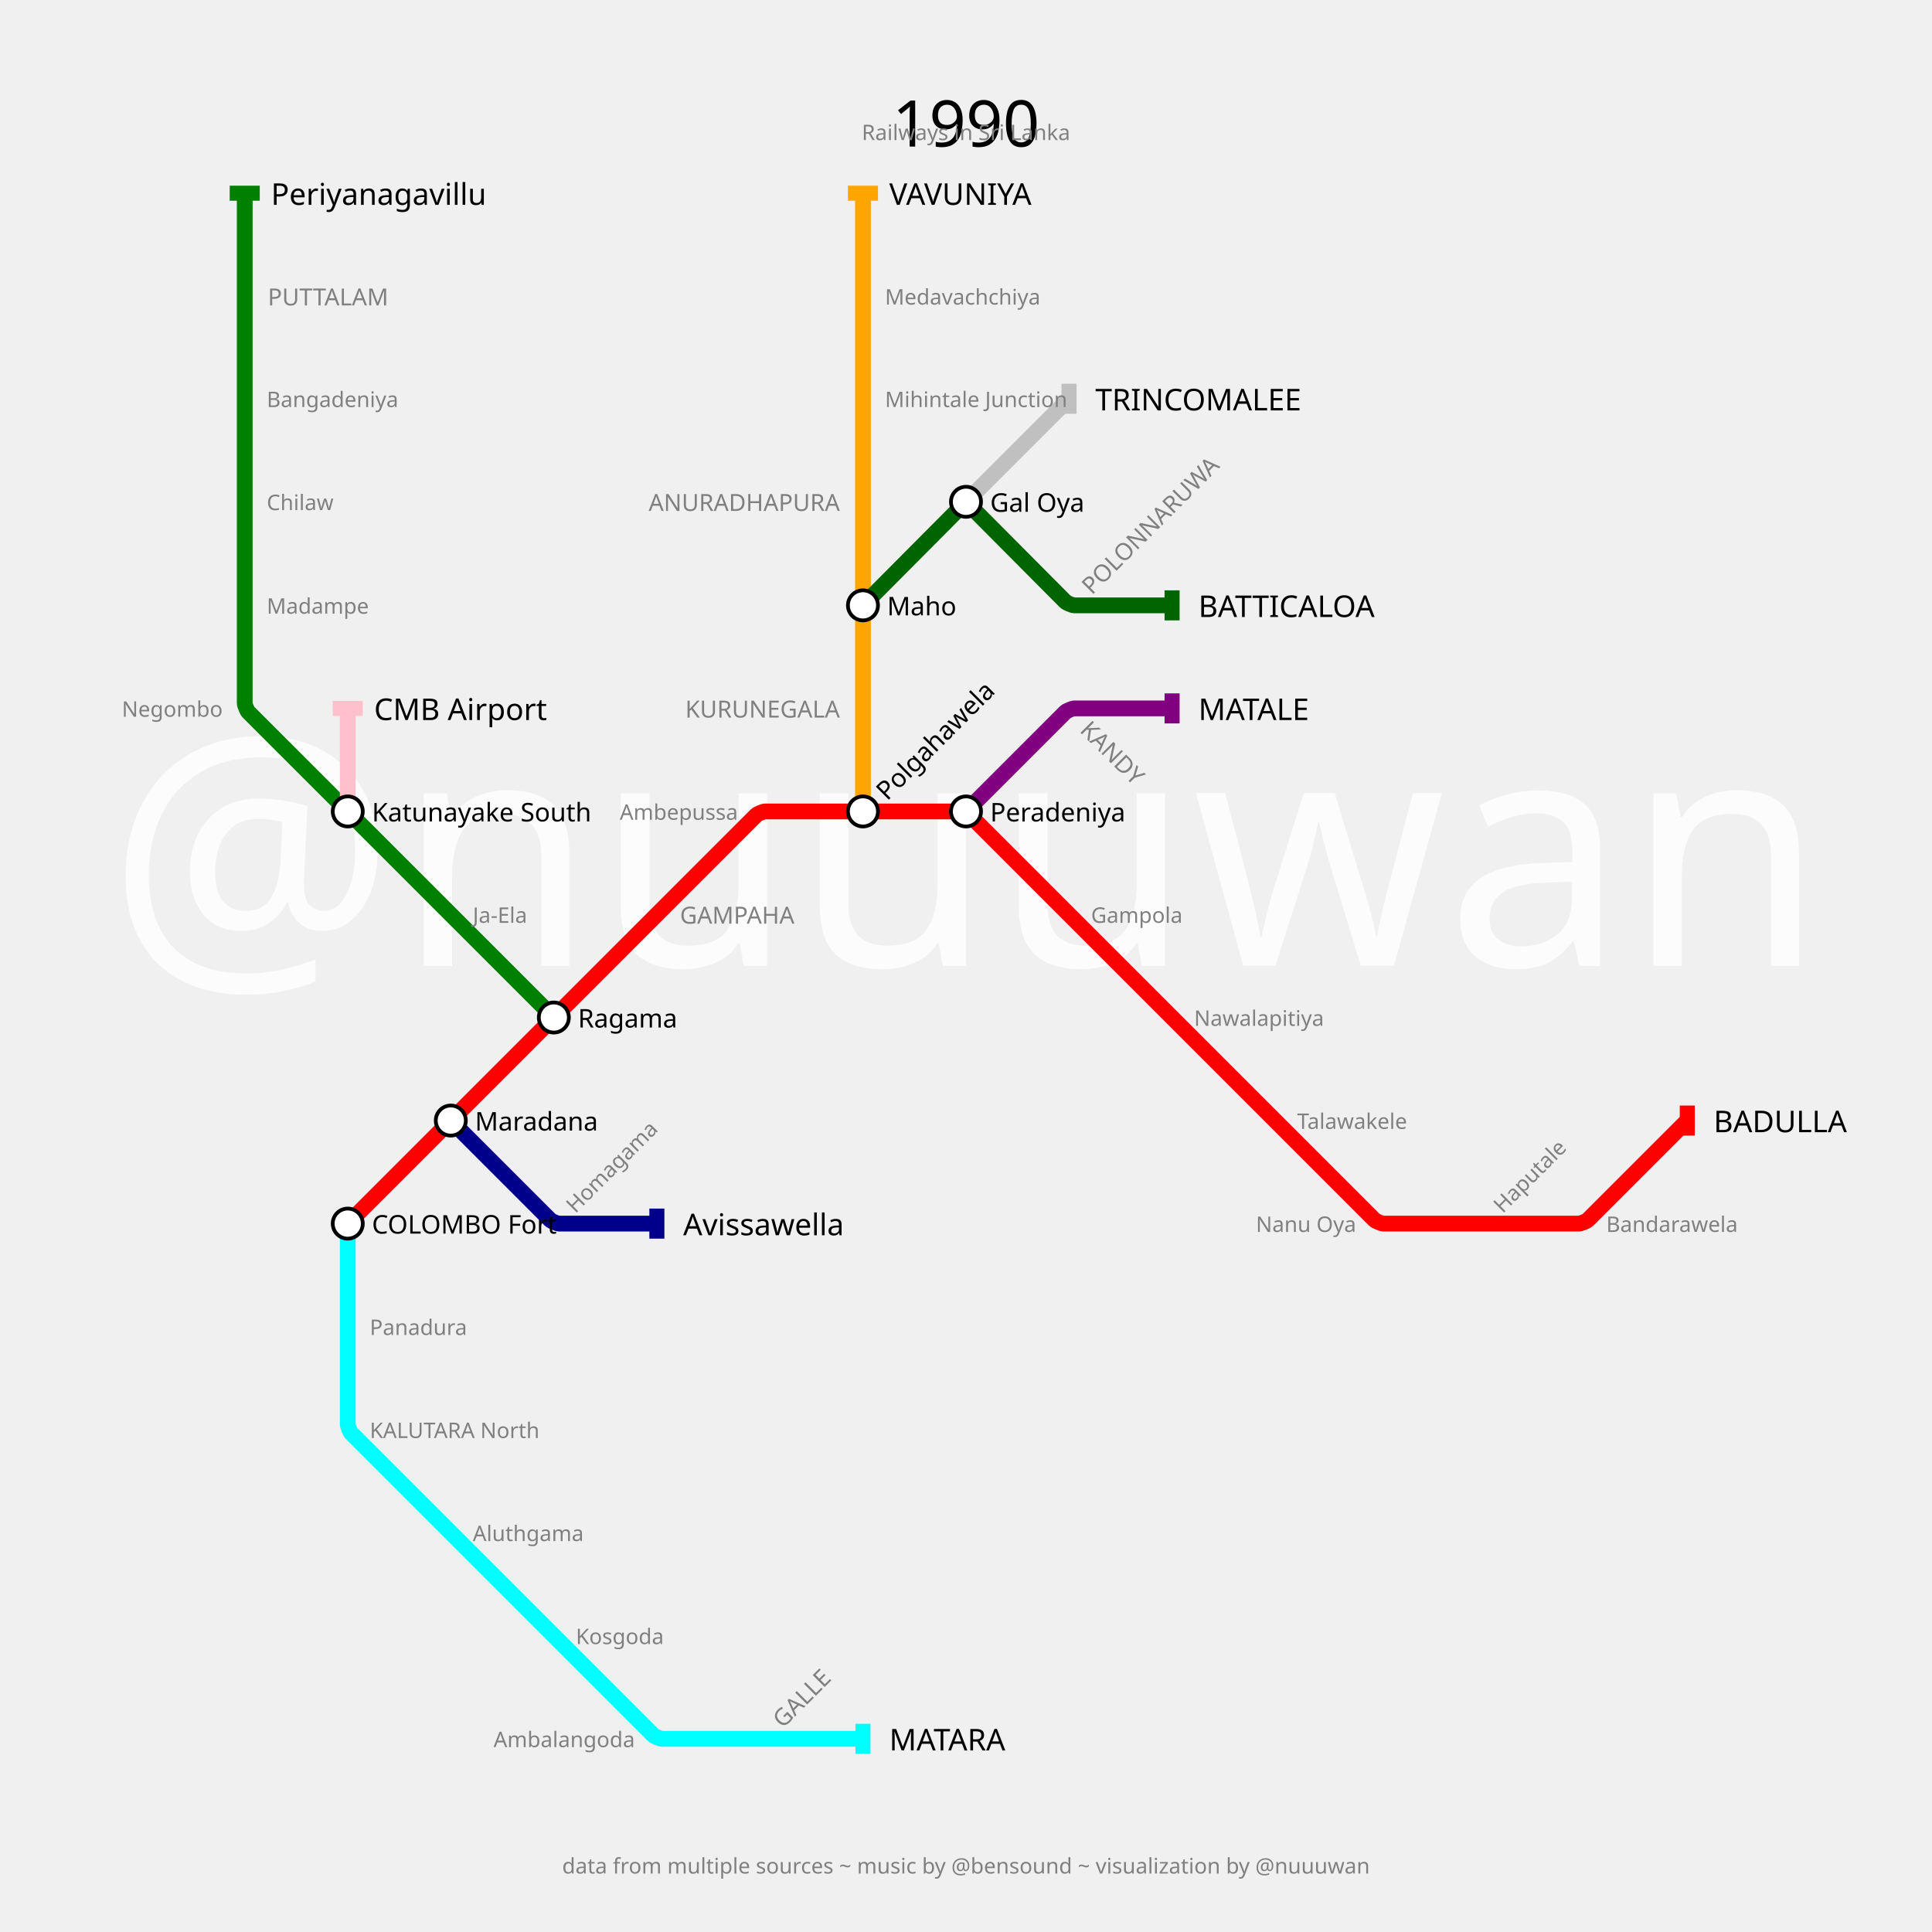
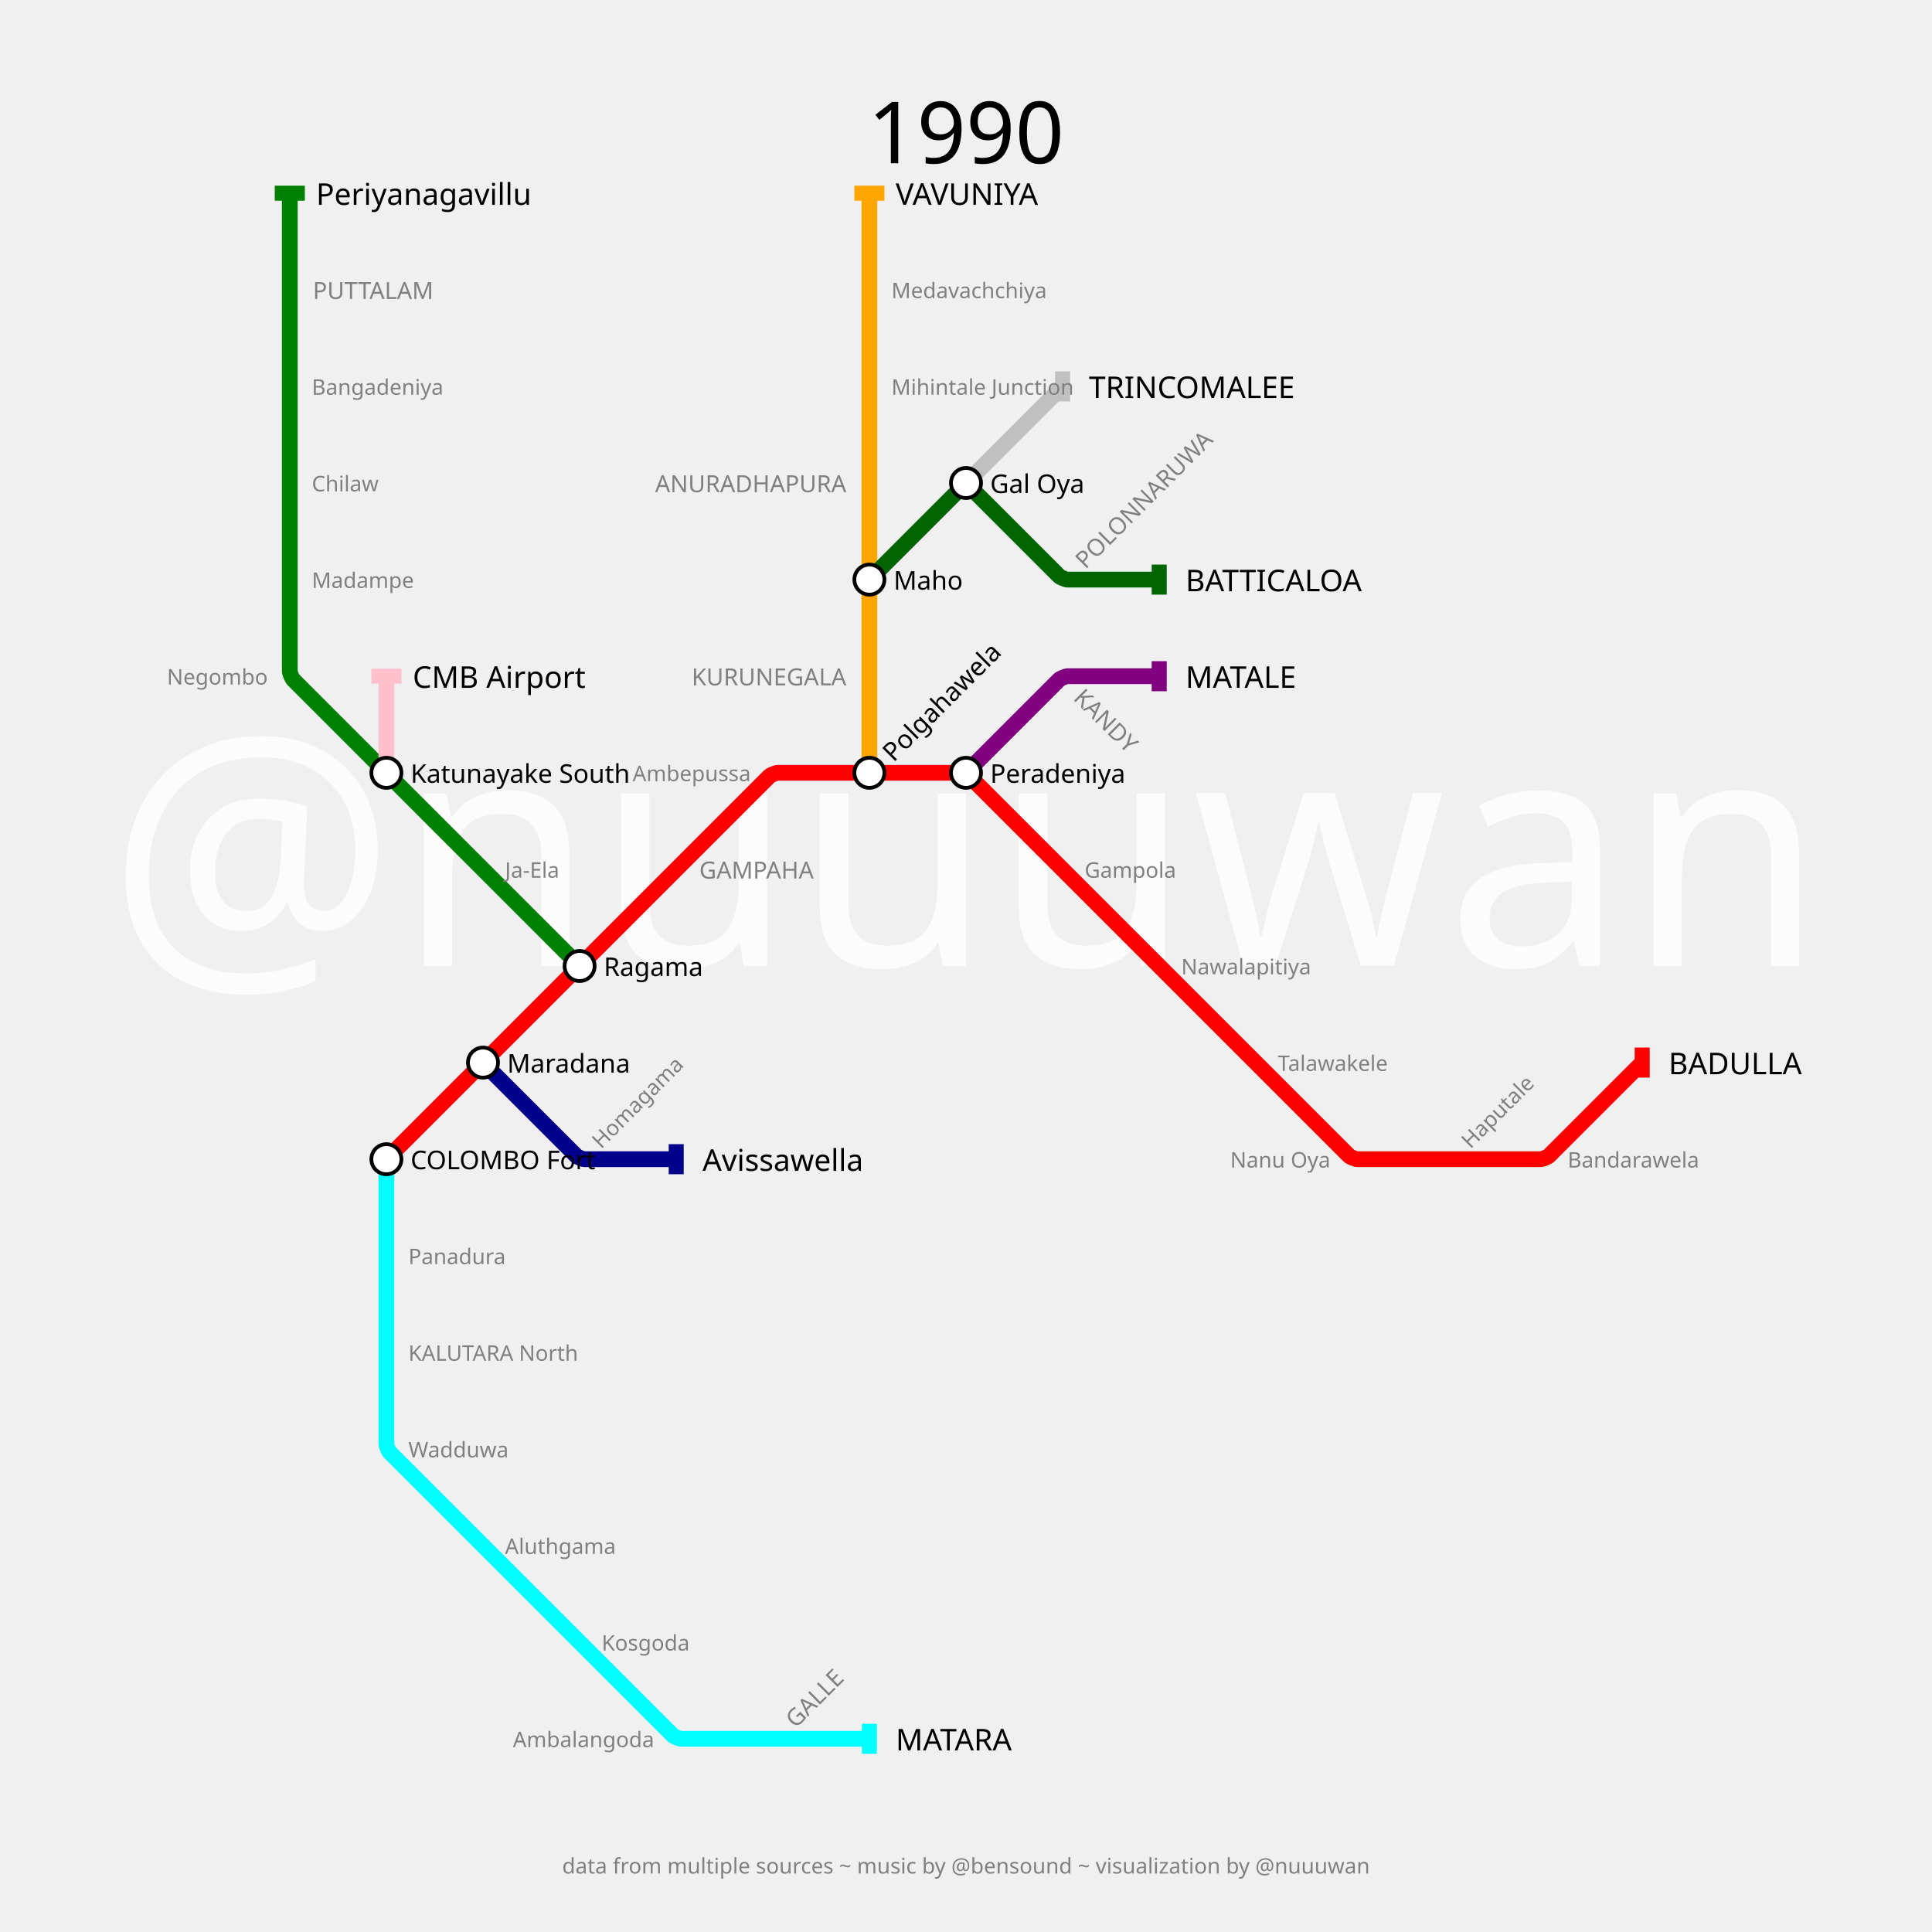
<svg xmlns="http://www.w3.org/2000/svg" width="3600" height="3600" padding="360">
  <text fill="#fcfcfc" stroke="none" font-size="600.0" font-family="p22" x="1800.0" y="1800.0" text-anchor="middle" dominant-baseline="center">@nuuuwan</text>
-   <text fill="black" stroke="none" font-size="120" font-family="p22" x="1800.0" y="180.0" text-anchor="middle" dominant-baseline="hanging">1990</text>
-   <text fill="gray" stroke="none" font-size="40" font-family="p22" x="1800.0" y="230.0" text-anchor="middle" dominant-baseline="hanging">Railways in Sri Lanka</text>
+   <text fill="black" stroke="none" font-size="160" font-family="p22" x="1800.0" y="180.0" text-anchor="middle" dominant-baseline="hanging">1990</text>
+   <text fill="gray" stroke="none" font-size="40" font-family="p22" x="1800.0" y="230.0" text-anchor="middle" dominant-baseline="hanging" />
  <text fill="gray" stroke="none" font-size="40" font-family="p22" x="1800.0" y="3460.0" text-anchor="middle" dominant-baseline="text-top">data from multiple sources ~ music by @bensound ~ visualization by @nuuuwan</text>
  <g>
-     <path fill="none" stroke-width="29.4" stroke-opacity="1" d="M 648.0,2280.0 L 840.0,2088.0 L 1032.0,1896.0 L 1224.0,1704.0 L 1409.212,1518.788 C 1411.475,1516.525 1422.4,1512.0 1425.6,1512.0 L 1608.0,1512.0 L 1790.4,1512.0 C 1793.6,1512.0 1804.525,1516.525 1806.788,1518.788 L 1992.0,1704.0 L 2184.0,1896.0 L 2376.0,2088.0 L 2561.212,2273.212 C 2563.475,2275.475 2574.4,2280.0 2577.6,2280.0 L 2760.0,2280.0 L 2942.4,2280.0 C 2945.6,2280.0 2956.525,2275.475 2958.788,2273.212 L 3144.0,2088.0" stroke="red" />
-     <rect stroke="none" fill-opacity="1" x="3130" y="2060" width="28" height="56" fill="red" />
+     <path fill="none" stroke-width="29.4" stroke-opacity="1" d="M 720.0,2160.0 L 900.0,1980.0 L 1080.0,1800.0 L 1260.0,1620.0 L 1433.636,1446.364 C 1435.757,1444.243 1446.0,1440.0 1449.0,1440.0 L 1620.0,1440.0 L 1791.0,1440.0 C 1794.0,1440.0 1804.243,1444.243 1806.364,1446.364 L 1980.0,1620.0 L 2160.0,1800.0 L 2340.0,1980.0 L 2513.636,2153.636 C 2515.757,2155.757 2526.0,2160.0 2529.0,2160.0 L 2700.0,2160.0 L 2871.0,2160.0 C 2874.0,2160.0 2884.243,2155.757 2886.364,2153.636 L 3060.0,1980.0" stroke="red" />
+     <rect stroke="none" fill-opacity="1" x="3046" y="1952" width="28" height="56" fill="red" />
  </g>
  <g>
-     <path fill="none" stroke-width="29.4" stroke-opacity="1" d="M 1800.0,1512.0 L 1985.212,1326.788 C 1987.475,1324.525 1998.4,1320.0 2001.6,1320.0 L 2184.0,1320.0" stroke="purple" />
-     <rect stroke="none" fill-opacity="1" x="2170" y="1292" width="28" height="56" fill="purple" />
+     <path fill="none" stroke-width="29.4" stroke-opacity="1" d="M 1800.0,1440.0 L 1973.636,1266.364 C 1975.757,1264.243 1986.0,1260.0 1989.0,1260.0 L 2160.0,1260.0" stroke="purple" />
+     <rect stroke="none" fill-opacity="1" x="2146" y="1232" width="28" height="56" fill="purple" />
  </g>
  <g>
-     <path fill="none" stroke-width="29.4" stroke-opacity="1" d="M 648.0,2280.0 L 648.0,2472.0 L 648.0,2654.4 C 648.0,2657.6 652.525,2668.525 654.788,2670.788 L 840.0,2856.0 L 1032.0,3048.0 L 1217.212,3233.212 C 1219.475,3235.475 1230.4,3240.0 1233.6,3240.0 L 1416.0,3240.0 L 1608.0,3240.0" stroke="cyan" />
-     <rect stroke="none" fill-opacity="1" x="1594" y="3212" width="28" height="56" fill="cyan" />
+     <path fill="none" stroke-width="29.4" stroke-opacity="1" d="M 720.0,2160.0 L 720.0,2340.0 L 720.0,2520.0 L 720.0,2691.0 C 720.0,2694.0 724.243,2704.243 726.364,2706.364 L 900.0,2880.0 L 1080.0,3060.0 L 1253.636,3233.636 C 1255.757,3235.757 1266.0,3240.0 1269.0,3240.0 L 1440.0,3240.0 L 1620.0,3240.0" stroke="cyan" />
+     <rect stroke="none" fill-opacity="1" x="1606" y="3212" width="28" height="56" fill="cyan" />
  </g>
  <g>
-     <path fill="none" stroke-width="29.4" stroke-opacity="1" d="M 1608.0,1512.0 L 1608.0,1320.0 L 1608.0,1128.0 L 1608.0,935.0 L 1608.0,743.0 L 1608.0,552.0 L 1608.0,360.0" stroke="orange" />
-     <rect stroke="none" fill-opacity="1" x="1580" y="346" width="56" height="28" fill="orange" />
+     <path fill="none" stroke-width="29.4" stroke-opacity="1" d="M 1620.0,1440.0 L 1620.0,1260.0 L 1620.0,1080.0 L 1620.0,900.0 L 1620.0,720.0 L 1620.0,540.0 L 1620.0,360.0" stroke="orange" />
+     <rect stroke="none" fill-opacity="1" x="1592" y="346" width="56" height="28" fill="orange" />
  </g>
  <g>
-     <path fill="none" stroke-width="29.4" stroke-opacity="1" d="M 840.0,2088.0 L 1025.212,2273.212 C 1027.475,2275.475 1038.4,2280.0 1041.6,2280.0 L 1224.0,2280.0" stroke="darkblue" />
-     <rect stroke="none" fill-opacity="1" x="1210" y="2252" width="28" height="56" fill="darkblue" />
+     <path fill="none" stroke-width="29.4" stroke-opacity="1" d="M 900.0,1980.0 L 1073.636,2153.636 C 1075.757,2155.757 1086.0,2160.0 1089.0,2160.0 L 1260.0,2160.0" stroke="darkblue" />
+     <rect stroke="none" fill-opacity="1" x="1246" y="2132" width="28" height="56" fill="darkblue" />
  </g>
  <g>
-     <path fill="none" stroke-width="29.4" stroke-opacity="1" d="M 1032.0,1896.0 L 840.0,1704.0 L 648.0,1512.0 L 462.788,1326.788 C 460.525,1324.525 456.0,1313.6 456.0,1310.4 L 456.0,1128.0 L 456.0,935.0 L 456.0,743.0 L 456.0,552.0 L 456.0,360.0" stroke="green" />
-     <rect stroke="none" fill-opacity="1" x="428" y="346" width="56" height="28" fill="green" />
+     <path fill="none" stroke-width="29.4" stroke-opacity="1" d="M 1080.0,1800.0 L 900.0,1620.0 L 720.0,1440.0 L 546.364,1266.364 C 544.243,1264.243 540.0,1254.0 540.0,1251.0 L 540.0,1080.0 L 540.0,900.0 L 540.0,720.0 L 540.0,540.0 L 540.0,360.0" stroke="green" />
+     <rect stroke="none" fill-opacity="1" x="512" y="346" width="56" height="28" fill="green" />
  </g>
  <g>
-     <path fill="none" stroke-width="29.4" stroke-opacity="1" d="M 1608.0,1128.0 L 1790.4,944.65 C 1793.6,941.433 1806.4,941.433 1809.6,944.65 L 1985.229,1121.194 C 1987.486,1123.463 1998.4,1128.0 2001.6,1128.0 L 2184.0,1128.0" stroke="darkgreen" />
-     <rect stroke="none" fill-opacity="1" x="2170" y="1100" width="28" height="56" fill="darkgreen" />
+     <path fill="none" stroke-width="29.4" stroke-opacity="1" d="M 1620.0,1080.0 L 1791.0,909.0 C 1794.0,906.0 1806.0,906.0 1809.0,909.0 L 1973.636,1073.636 C 1975.757,1075.757 1986.0,1080.0 1989.0,1080.0 L 2160.0,1080.0" stroke="darkgreen" />
+     <rect stroke="none" fill-opacity="1" x="2146" y="1052" width="28" height="56" fill="darkgreen" />
  </g>
  <g>
-     <path fill="none" stroke-width="29.4" stroke-opacity="1" d="M 1800.0,935.0 L 1992.0,743.0" stroke="silver" />
-     <rect stroke="none" fill-opacity="1" x="1978" y="715" width="28" height="56" fill="silver" />
+     <path fill="none" stroke-width="29.4" stroke-opacity="1" d="M 1800.0,900.0 L 1980.0,720.0" stroke="silver" />
+     <rect stroke="none" fill-opacity="1" x="1966" y="692" width="28" height="56" fill="silver" />
  </g>
  <g>
-     <path fill="none" stroke-width="29.4" stroke-opacity="1" d="M 648.0,1512.0 L 648.0,1320.0" stroke="pink" />
-     <rect stroke="none" fill-opacity="1" x="620" y="1306" width="56" height="28" fill="pink" />
+     <path fill="none" stroke-width="29.4" stroke-opacity="1" d="M 720.0,1440.0 L 720.0,1260.0" stroke="pink" />
+     <rect stroke="none" fill-opacity="1" x="692" y="1246" width="56" height="28" fill="pink" />
  </g>
  <g>
-     <text fill="black" stroke="none" font-size="56.0" font-family="p22" font-weight="100" text-anchor="start" dominant-baseline="central" x="3193.0" y="2088" transform="translate(3144,2088) rotate(0) translate(-3144,-2088)">BADULLA</text>
+     <text fill="black" stroke="none" font-size="56.0" font-family="p22" font-weight="100" text-anchor="start" dominant-baseline="central" x="3109.0" y="1980" transform="translate(3060,1980) rotate(0) translate(-3060,-1980)">BADULLA</text>
  </g>
  <g>
-     <text fill="black" stroke="none" font-size="56.0" font-family="p22" font-weight="100" text-anchor="start" dominant-baseline="central" x="2233.0" y="1320" transform="translate(2184,1320) rotate(0) translate(-2184,-1320)">MATALE</text>
+     <text fill="black" stroke="none" font-size="56.0" font-family="p22" font-weight="100" text-anchor="start" dominant-baseline="central" x="2209.0" y="1260" transform="translate(2160,1260) rotate(0) translate(-2160,-1260)">MATALE</text>
  </g>
  <g>
-     <text fill="black" stroke="none" font-size="56.0" font-family="p22" font-weight="100" text-anchor="start" dominant-baseline="central" x="1657.0" y="3240" transform="translate(1608,3240) rotate(0) translate(-1608,-3240)">MATARA</text>
+     <text fill="black" stroke="none" font-size="56.0" font-family="p22" font-weight="100" text-anchor="start" dominant-baseline="central" x="1669.0" y="3240" transform="translate(1620,3240) rotate(0) translate(-1620,-3240)">MATARA</text>
  </g>
  <g>
-     <text fill="black" stroke="none" font-size="56.0" font-family="p22" font-weight="100" text-anchor="start" dominant-baseline="central" x="1657.0" y="360" transform="translate(1608,360) rotate(0) translate(-1608,-360)">VAVUNIYA</text>
+     <text fill="black" stroke="none" font-size="56.0" font-family="p22" font-weight="100" text-anchor="start" dominant-baseline="central" x="1669.0" y="360" transform="translate(1620,360) rotate(0) translate(-1620,-360)">VAVUNIYA</text>
  </g>
  <g>
-     <text fill="black" stroke="none" font-size="56.0" font-family="p22" font-weight="100" text-anchor="start" dominant-baseline="central" x="1273.0" y="2280" transform="translate(1224,2280) rotate(0) translate(-1224,-2280)">Avissawella</text>
+     <text fill="black" stroke="none" font-size="56.0" font-family="p22" font-weight="100" text-anchor="start" dominant-baseline="central" x="1309.0" y="2160" transform="translate(1260,2160) rotate(0) translate(-1260,-2160)">Avissawella</text>
  </g>
  <g>
-     <text fill="black" stroke="none" font-size="56.0" font-family="p22" font-weight="100" text-anchor="start" dominant-baseline="central" x="505.0" y="360" transform="translate(456,360) rotate(0) translate(-456,-360)">Periyanagavillu</text>
+     <text fill="black" stroke="none" font-size="56.0" font-family="p22" font-weight="100" text-anchor="start" dominant-baseline="central" x="589.0" y="360" transform="translate(540,360) rotate(0) translate(-540,-360)">Periyanagavillu</text>
  </g>
  <g>
-     <text fill="black" stroke="none" font-size="56.0" font-family="p22" font-weight="100" text-anchor="start" dominant-baseline="central" x="2233.0" y="1128" transform="translate(2184,1128) rotate(0) translate(-2184,-1128)">BATTICALOA</text>
+     <text fill="black" stroke="none" font-size="56.0" font-family="p22" font-weight="100" text-anchor="start" dominant-baseline="central" x="2209.0" y="1080" transform="translate(2160,1080) rotate(0) translate(-2160,-1080)">BATTICALOA</text>
  </g>
  <g>
-     <text fill="black" stroke="none" font-size="56.0" font-family="p22" font-weight="100" text-anchor="start" dominant-baseline="central" x="2041.0" y="743" transform="translate(1992,743) rotate(0) translate(-1992,-743)">TRINCOMALEE</text>
+     <text fill="black" stroke="none" font-size="56.0" font-family="p22" font-weight="100" text-anchor="start" dominant-baseline="central" x="2029.0" y="720" transform="translate(1980,720) rotate(0) translate(-1980,-720)">TRINCOMALEE</text>
  </g>
  <g>
-     <text fill="black" stroke="none" font-size="56.0" font-family="p22" font-weight="100" text-anchor="start" dominant-baseline="central" x="697.0" y="1320" transform="translate(648,1320) rotate(0) translate(-648,-1320)">CMB Airport</text>
+     <text fill="black" stroke="none" font-size="56.0" font-family="p22" font-weight="100" text-anchor="start" dominant-baseline="central" x="769.0" y="1260" transform="translate(720,1260) rotate(0) translate(-720,-1260)">CMB Airport</text>
  </g>
  <g>
-     <circle r="28" fill="white" stroke="black" stroke-width="7.0" cx="648" cy="2280" />
-     <text fill="black" stroke="none" font-size="48.0" font-family="p22" font-weight="100" text-anchor="start" dominant-baseline="central" x="693.0" y="2280" transform="translate(648,2280) rotate(0) translate(-648,-2280)">COLOMBO Fort</text>
+     <circle r="28" fill="white" stroke="black" stroke-width="7.0" cx="720" cy="2160" />
+     <text fill="black" stroke="none" font-size="48.0" font-family="p22" font-weight="100" text-anchor="start" dominant-baseline="central" x="765.0" y="2160" transform="translate(720,2160) rotate(0) translate(-720,-2160)">COLOMBO Fort</text>
  </g>
  <g>
-     <circle r="28" fill="white" stroke="black" stroke-width="7.0" cx="840" cy="2088" />
-     <text fill="black" stroke="none" font-size="48.0" font-family="p22" font-weight="100" text-anchor="start" dominant-baseline="central" x="885.0" y="2088" transform="translate(840,2088) rotate(0) translate(-840,-2088)">Maradana</text>
+     <circle r="28" fill="white" stroke="black" stroke-width="7.0" cx="900" cy="1980" />
+     <text fill="black" stroke="none" font-size="48.0" font-family="p22" font-weight="100" text-anchor="start" dominant-baseline="central" x="945.0" y="1980" transform="translate(900,1980) rotate(0) translate(-900,-1980)">Maradana</text>
  </g>
  <g>
-     <circle r="28" fill="white" stroke="black" stroke-width="7.0" cx="1032" cy="1896" />
-     <text fill="black" stroke="none" font-size="48.0" font-family="p22" font-weight="100" text-anchor="start" dominant-baseline="central" x="1077.0" y="1896" transform="translate(1032,1896) rotate(0) translate(-1032,-1896)">Ragama</text>
+     <circle r="28" fill="white" stroke="black" stroke-width="7.0" cx="1080" cy="1800" />
+     <text fill="black" stroke="none" font-size="48.0" font-family="p22" font-weight="100" text-anchor="start" dominant-baseline="central" x="1125.0" y="1800" transform="translate(1080,1800) rotate(0) translate(-1080,-1800)">Ragama</text>
  </g>
  <g>
-     <circle r="28" fill="white" stroke="black" stroke-width="7.0" cx="1608" cy="1512" />
-     <text fill="black" stroke="none" font-size="48.0" font-family="p22" font-weight="100" text-anchor="start" dominant-baseline="central" x="1653.0" y="1512" transform="translate(1608,1512) rotate(-45) translate(-1608,-1512)">Polgahawela</text>
+     <circle r="28" fill="white" stroke="black" stroke-width="7.0" cx="1620" cy="1440" />
+     <text fill="black" stroke="none" font-size="48.0" font-family="p22" font-weight="100" text-anchor="start" dominant-baseline="central" x="1665.0" y="1440" transform="translate(1620,1440) rotate(-45) translate(-1620,-1440)">Polgahawela</text>
  </g>
  <g>
-     <circle r="28" fill="white" stroke="black" stroke-width="7.0" cx="1800" cy="1512" />
-     <text fill="black" stroke="none" font-size="48.0" font-family="p22" font-weight="100" text-anchor="start" dominant-baseline="central" x="1845.0" y="1512" transform="translate(1800,1512) rotate(0) translate(-1800,-1512)">Peradeniya</text>
+     <circle r="28" fill="white" stroke="black" stroke-width="7.0" cx="1800" cy="1440" />
+     <text fill="black" stroke="none" font-size="48.0" font-family="p22" font-weight="100" text-anchor="start" dominant-baseline="central" x="1845.0" y="1440" transform="translate(1800,1440) rotate(0) translate(-1800,-1440)">Peradeniya</text>
  </g>
  <g>
-     <circle r="28" fill="white" stroke="black" stroke-width="7.0" cx="1608" cy="1128" />
-     <text fill="black" stroke="none" font-size="48.0" font-family="p22" font-weight="100" text-anchor="start" dominant-baseline="central" x="1653.0" y="1128" transform="translate(1608,1128) rotate(0) translate(-1608,-1128)">Maho</text>
+     <circle r="28" fill="white" stroke="black" stroke-width="7.0" cx="1620" cy="1080" />
+     <text fill="black" stroke="none" font-size="48.0" font-family="p22" font-weight="100" text-anchor="start" dominant-baseline="central" x="1665.0" y="1080" transform="translate(1620,1080) rotate(0) translate(-1620,-1080)">Maho</text>
  </g>
  <g>
-     <circle r="28" fill="white" stroke="black" stroke-width="7.0" cx="648" cy="1512" />
-     <text fill="black" stroke="none" font-size="48.0" font-family="p22" font-weight="100" text-anchor="start" dominant-baseline="central" x="693.0" y="1512" transform="translate(648,1512) rotate(0) translate(-648,-1512)">Katunayake South</text>
+     <circle r="28" fill="white" stroke="black" stroke-width="7.0" cx="720" cy="1440" />
+     <text fill="black" stroke="none" font-size="48.0" font-family="p22" font-weight="100" text-anchor="start" dominant-baseline="central" x="765.0" y="1440" transform="translate(720,1440) rotate(0) translate(-720,-1440)">Katunayake South</text>
  </g>
  <g>
-     <circle r="28" fill="white" stroke="black" stroke-width="7.0" cx="1800" cy="935" />
-     <text fill="black" stroke="none" font-size="48.0" font-family="p22" font-weight="100" text-anchor="start" dominant-baseline="central" x="1845.0" y="935" transform="translate(1800,935) rotate(0) translate(-1800,-935)">Gal Oya</text>
+     <circle r="28" fill="white" stroke="black" stroke-width="7.0" cx="1800" cy="900" />
+     <text fill="black" stroke="none" font-size="48.0" font-family="p22" font-weight="100" text-anchor="start" dominant-baseline="central" x="1845.0" y="900" transform="translate(1800,900) rotate(0) translate(-1800,-900)">Gal Oya</text>
  </g>
  <g>
-     <text fill="gray" stroke="none" font-size="44.0" font-family="p22" font-weight="100" text-anchor="start" dominant-baseline="central" x="1267.0" y="1704" transform="translate(1224,1704) rotate(0) translate(-1224,-1704)">GAMPAHA</text>
+     <text fill="gray" stroke="none" font-size="44.0" font-family="p22" font-weight="100" text-anchor="start" dominant-baseline="central" x="1303.0" y="1620" transform="translate(1260,1620) rotate(0) translate(-1260,-1620)">GAMPAHA</text>
  </g>
  <g>
-     <text fill="gray" stroke="none" font-size="44.0" font-family="p22" font-weight="100" text-anchor="start" dominant-baseline="central" x="2035.0" y="1320" transform="translate(1992,1320) rotate(-315) translate(-1992,-1320)">KANDY</text>
+     <text fill="gray" stroke="none" font-size="44.0" font-family="p22" font-weight="100" text-anchor="start" dominant-baseline="central" x="2023.0" y="1260" transform="translate(1980,1260) rotate(-315) translate(-1980,-1260)">KANDY</text>
  </g>
  <g>
-     <text fill="gray" stroke="none" font-size="44.0" font-family="p22" font-weight="100" text-anchor="start" dominant-baseline="central" x="1459.0" y="3240" transform="translate(1416,3240) rotate(-45) translate(-1416,-3240)">GALLE</text>
+     <text fill="gray" stroke="none" font-size="44.0" font-family="p22" font-weight="100" text-anchor="start" dominant-baseline="central" x="1483.0" y="3240" transform="translate(1440,3240) rotate(-45) translate(-1440,-3240)">GALLE</text>
  </g>
  <g>
-     <text fill="gray" stroke="none" font-size="44.0" font-family="p22" font-weight="100" text-anchor="end" dominant-baseline="central" x="1565.0" y="1320" transform="translate(1608,1320) rotate(0) translate(-1608,-1320)">KURUNEGALA</text>
+     <text fill="gray" stroke="none" font-size="44.0" font-family="p22" font-weight="100" text-anchor="end" dominant-baseline="central" x="1577.0" y="1260" transform="translate(1620,1260) rotate(0) translate(-1620,-1260)">KURUNEGALA</text>
  </g>
  <g>
-     <text fill="gray" stroke="none" font-size="44.0" font-family="p22" font-weight="100" text-anchor="end" dominant-baseline="central" x="1565.0" y="935" transform="translate(1608,935) rotate(0) translate(-1608,-935)">ANURADHAPURA</text>
+     <text fill="gray" stroke="none" font-size="44.0" font-family="p22" font-weight="100" text-anchor="end" dominant-baseline="central" x="1577.0" y="900" transform="translate(1620,900) rotate(0) translate(-1620,-900)">ANURADHAPURA</text>
  </g>
  <g>
-     <text fill="gray" stroke="none" font-size="44.0" font-family="p22" font-weight="100" text-anchor="start" dominant-baseline="central" x="499.0" y="552" transform="translate(456,552) rotate(0) translate(-456,-552)">PUTTALAM</text>
+     <text fill="gray" stroke="none" font-size="44.0" font-family="p22" font-weight="100" text-anchor="start" dominant-baseline="central" x="583.0" y="540" transform="translate(540,540) rotate(0) translate(-540,-540)">PUTTALAM</text>
  </g>
  <g>
-     <text fill="gray" stroke="none" font-size="44.0" font-family="p22" font-weight="100" text-anchor="start" dominant-baseline="central" x="2035.0" y="1128" transform="translate(1992,1128) rotate(-45) translate(-1992,-1128)">POLONNARUWA</text>
+     <text fill="gray" stroke="none" font-size="44.0" font-family="p22" font-weight="100" text-anchor="start" dominant-baseline="central" x="2023.0" y="1080" transform="translate(1980,1080) rotate(-45) translate(-1980,-1080)">POLONNARUWA</text>
  </g>
  <g>
-     <text fill="gray" stroke="none" font-size="40" font-family="p22" font-weight="100" text-anchor="end" dominant-baseline="central" x="1375.0" y="1512" transform="translate(1416,1512) rotate(0) translate(-1416,-1512)">Ambepussa</text>
+     <text fill="gray" stroke="none" font-size="40" font-family="p22" font-weight="100" text-anchor="end" dominant-baseline="central" x="1399.0" y="1440" transform="translate(1440,1440) rotate(0) translate(-1440,-1440)">Ambepussa</text>
  </g>
  <g>
-     <text fill="gray" stroke="none" font-size="40" font-family="p22" font-weight="100" text-anchor="start" dominant-baseline="central" x="2033.0" y="1704" transform="translate(1992,1704) rotate(0) translate(-1992,-1704)">Gampola</text>
+     <text fill="gray" stroke="none" font-size="40" font-family="p22" font-weight="100" text-anchor="start" dominant-baseline="central" x="2021.0" y="1620" transform="translate(1980,1620) rotate(0) translate(-1980,-1620)">Gampola</text>
  </g>
  <g>
-     <text fill="gray" stroke="none" font-size="40" font-family="p22" font-weight="100" text-anchor="start" dominant-baseline="central" x="2225.0" y="1896" transform="translate(2184,1896) rotate(0) translate(-2184,-1896)">Nawalapitiya</text>
+     <text fill="gray" stroke="none" font-size="40" font-family="p22" font-weight="100" text-anchor="start" dominant-baseline="central" x="2201.0" y="1800" transform="translate(2160,1800) rotate(0) translate(-2160,-1800)">Nawalapitiya</text>
  </g>
  <g>
-     <text fill="gray" stroke="none" font-size="40" font-family="p22" font-weight="100" text-anchor="start" dominant-baseline="central" x="2417.0" y="2088" transform="translate(2376,2088) rotate(0) translate(-2376,-2088)">Talawakele</text>
+     <text fill="gray" stroke="none" font-size="40" font-family="p22" font-weight="100" text-anchor="start" dominant-baseline="central" x="2381.0" y="1980" transform="translate(2340,1980) rotate(0) translate(-2340,-1980)">Talawakele</text>
  </g>
  <g>
-     <text fill="gray" stroke="none" font-size="40" font-family="p22" font-weight="100" text-anchor="end" dominant-baseline="central" x="2527.0" y="2280" transform="translate(2568,2280) rotate(0) translate(-2568,-2280)">Nanu Oya</text>
+     <text fill="gray" stroke="none" font-size="40" font-family="p22" font-weight="100" text-anchor="end" dominant-baseline="central" x="2479.0" y="2160" transform="translate(2520,2160) rotate(0) translate(-2520,-2160)">Nanu Oya</text>
  </g>
  <g>
-     <text fill="gray" stroke="none" font-size="40" font-family="p22" font-weight="100" text-anchor="start" dominant-baseline="central" x="2801.0" y="2280" transform="translate(2760,2280) rotate(-45) translate(-2760,-2280)">Haputale</text>
+     <text fill="gray" stroke="none" font-size="40" font-family="p22" font-weight="100" text-anchor="start" dominant-baseline="central" x="2741.0" y="2160" transform="translate(2700,2160) rotate(-45) translate(-2700,-2160)">Haputale</text>
  </g>
  <g>
-     <text fill="gray" stroke="none" font-size="40" font-family="p22" font-weight="100" text-anchor="start" dominant-baseline="central" x="2993.0" y="2280" transform="translate(2952,2280) rotate(0) translate(-2952,-2280)">Bandarawela</text>
+     <text fill="gray" stroke="none" font-size="40" font-family="p22" font-weight="100" text-anchor="start" dominant-baseline="central" x="2921.0" y="2160" transform="translate(2880,2160) rotate(0) translate(-2880,-2160)">Bandarawela</text>
  </g>
  <g>
-     <text fill="gray" stroke="none" font-size="40" font-family="p22" font-weight="100" text-anchor="start" dominant-baseline="central" x="689.0" y="2472" transform="translate(648,2472) rotate(0) translate(-648,-2472)">Panadura</text>
+     <text fill="gray" stroke="none" font-size="40" font-family="p22" font-weight="100" text-anchor="start" dominant-baseline="central" x="761.0" y="2340" transform="translate(720,2340) rotate(0) translate(-720,-2340)">Panadura</text>
  </g>
  <g>
-     <text fill="gray" stroke="none" font-size="40" font-family="p22" font-weight="100" text-anchor="start" dominant-baseline="central" x="689.0" y="2664" transform="translate(648,2664) rotate(0) translate(-648,-2664)">KALUTARA North</text>
+     <text fill="gray" stroke="none" font-size="40" font-family="p22" font-weight="100" text-anchor="start" dominant-baseline="central" x="761.0" y="2520" transform="translate(720,2520) rotate(0) translate(-720,-2520)">KALUTARA North</text>
  </g>
  <g>
-     <text fill="gray" stroke="none" font-size="40" font-family="p22" font-weight="100" text-anchor="start" dominant-baseline="central" x="881.0" y="2856" transform="translate(840,2856) rotate(0) translate(-840,-2856)">Aluthgama</text>
+     <text fill="gray" stroke="none" font-size="40" font-family="p22" font-weight="100" text-anchor="start" dominant-baseline="central" x="761.0" y="2700" transform="translate(720,2700) rotate(0) translate(-720,-2700)">Wadduwa</text>
  </g>
  <g>
-     <text fill="gray" stroke="none" font-size="40" font-family="p22" font-weight="100" text-anchor="start" dominant-baseline="central" x="1073.0" y="3048" transform="translate(1032,3048) rotate(0) translate(-1032,-3048)">Kosgoda</text>
+     <text fill="gray" stroke="none" font-size="40" font-family="p22" font-weight="100" text-anchor="start" dominant-baseline="central" x="941.0" y="2880" transform="translate(900,2880) rotate(0) translate(-900,-2880)">Aluthgama</text>
  </g>
  <g>
-     <text fill="gray" stroke="none" font-size="40" font-family="p22" font-weight="100" text-anchor="end" dominant-baseline="central" x="1183.0" y="3240" transform="translate(1224,3240) rotate(0) translate(-1224,-3240)">Ambalangoda</text>
+     <text fill="gray" stroke="none" font-size="40" font-family="p22" font-weight="100" text-anchor="start" dominant-baseline="central" x="1121.0" y="3060" transform="translate(1080,3060) rotate(0) translate(-1080,-3060)">Kosgoda</text>
  </g>
  <g>
-     <text fill="gray" stroke="none" font-size="40" font-family="p22" font-weight="100" text-anchor="start" dominant-baseline="central" x="1649.0" y="743" transform="translate(1608,743) rotate(0) translate(-1608,-743)">Mihintale Junction</text>
+     <text fill="gray" stroke="none" font-size="40" font-family="p22" font-weight="100" text-anchor="end" dominant-baseline="central" x="1219.0" y="3240" transform="translate(1260,3240) rotate(0) translate(-1260,-3240)">Ambalangoda</text>
  </g>
  <g>
-     <text fill="gray" stroke="none" font-size="40" font-family="p22" font-weight="100" text-anchor="start" dominant-baseline="central" x="1649.0" y="552" transform="translate(1608,552) rotate(0) translate(-1608,-552)">Medavachchiya</text>
+     <text fill="gray" stroke="none" font-size="40" font-family="p22" font-weight="100" text-anchor="start" dominant-baseline="central" x="1661.0" y="720" transform="translate(1620,720) rotate(0) translate(-1620,-720)">Mihintale Junction</text>
  </g>
  <g>
-     <text fill="gray" stroke="none" font-size="40" font-family="p22" font-weight="100" text-anchor="start" dominant-baseline="central" x="1073.0" y="2280" transform="translate(1032,2280) rotate(-45) translate(-1032,-2280)">Homagama</text>
+     <text fill="gray" stroke="none" font-size="40" font-family="p22" font-weight="100" text-anchor="start" dominant-baseline="central" x="1661.0" y="540" transform="translate(1620,540) rotate(0) translate(-1620,-540)">Medavachchiya</text>
  </g>
  <g>
-     <text fill="gray" stroke="none" font-size="40" font-family="p22" font-weight="100" text-anchor="start" dominant-baseline="central" x="881.0" y="1704" transform="translate(840,1704) rotate(0) translate(-840,-1704)">Ja-Ela</text>
+     <text fill="gray" stroke="none" font-size="40" font-family="p22" font-weight="100" text-anchor="start" dominant-baseline="central" x="1121.0" y="2160" transform="translate(1080,2160) rotate(-45) translate(-1080,-2160)">Homagama</text>
  </g>
  <g>
-     <text fill="gray" stroke="none" font-size="40" font-family="p22" font-weight="100" text-anchor="end" dominant-baseline="central" x="415.0" y="1320" transform="translate(456,1320) rotate(0) translate(-456,-1320)">Negombo</text>
+     <text fill="gray" stroke="none" font-size="40" font-family="p22" font-weight="100" text-anchor="start" dominant-baseline="central" x="941.0" y="1620" transform="translate(900,1620) rotate(0) translate(-900,-1620)">Ja-Ela</text>
  </g>
  <g>
-     <text fill="gray" stroke="none" font-size="40" font-family="p22" font-weight="100" text-anchor="start" dominant-baseline="central" x="497.0" y="1128" transform="translate(456,1128) rotate(0) translate(-456,-1128)">Madampe</text>
+     <text fill="gray" stroke="none" font-size="40" font-family="p22" font-weight="100" text-anchor="end" dominant-baseline="central" x="499.0" y="1260" transform="translate(540,1260) rotate(0) translate(-540,-1260)">Negombo</text>
  </g>
  <g>
-     <text fill="gray" stroke="none" font-size="40" font-family="p22" font-weight="100" text-anchor="start" dominant-baseline="central" x="497.0" y="935" transform="translate(456,935) rotate(0) translate(-456,-935)">Chilaw</text>
+     <text fill="gray" stroke="none" font-size="40" font-family="p22" font-weight="100" text-anchor="start" dominant-baseline="central" x="581.0" y="1080" transform="translate(540,1080) rotate(0) translate(-540,-1080)">Madampe</text>
  </g>
  <g>
-     <text fill="gray" stroke="none" font-size="40" font-family="p22" font-weight="100" text-anchor="start" dominant-baseline="central" x="497.0" y="743" transform="translate(456,743) rotate(0) translate(-456,-743)">Bangadeniya</text>
+     <text fill="gray" stroke="none" font-size="40" font-family="p22" font-weight="100" text-anchor="start" dominant-baseline="central" x="581.0" y="900" transform="translate(540,900) rotate(0) translate(-540,-900)">Chilaw</text>
+   </g>
+   <g>
+     <text fill="gray" stroke="none" font-size="40" font-family="p22" font-weight="100" text-anchor="start" dominant-baseline="central" x="581.0" y="720" transform="translate(540,720) rotate(0) translate(-540,-720)">Bangadeniya</text>
  </g>
</svg>
